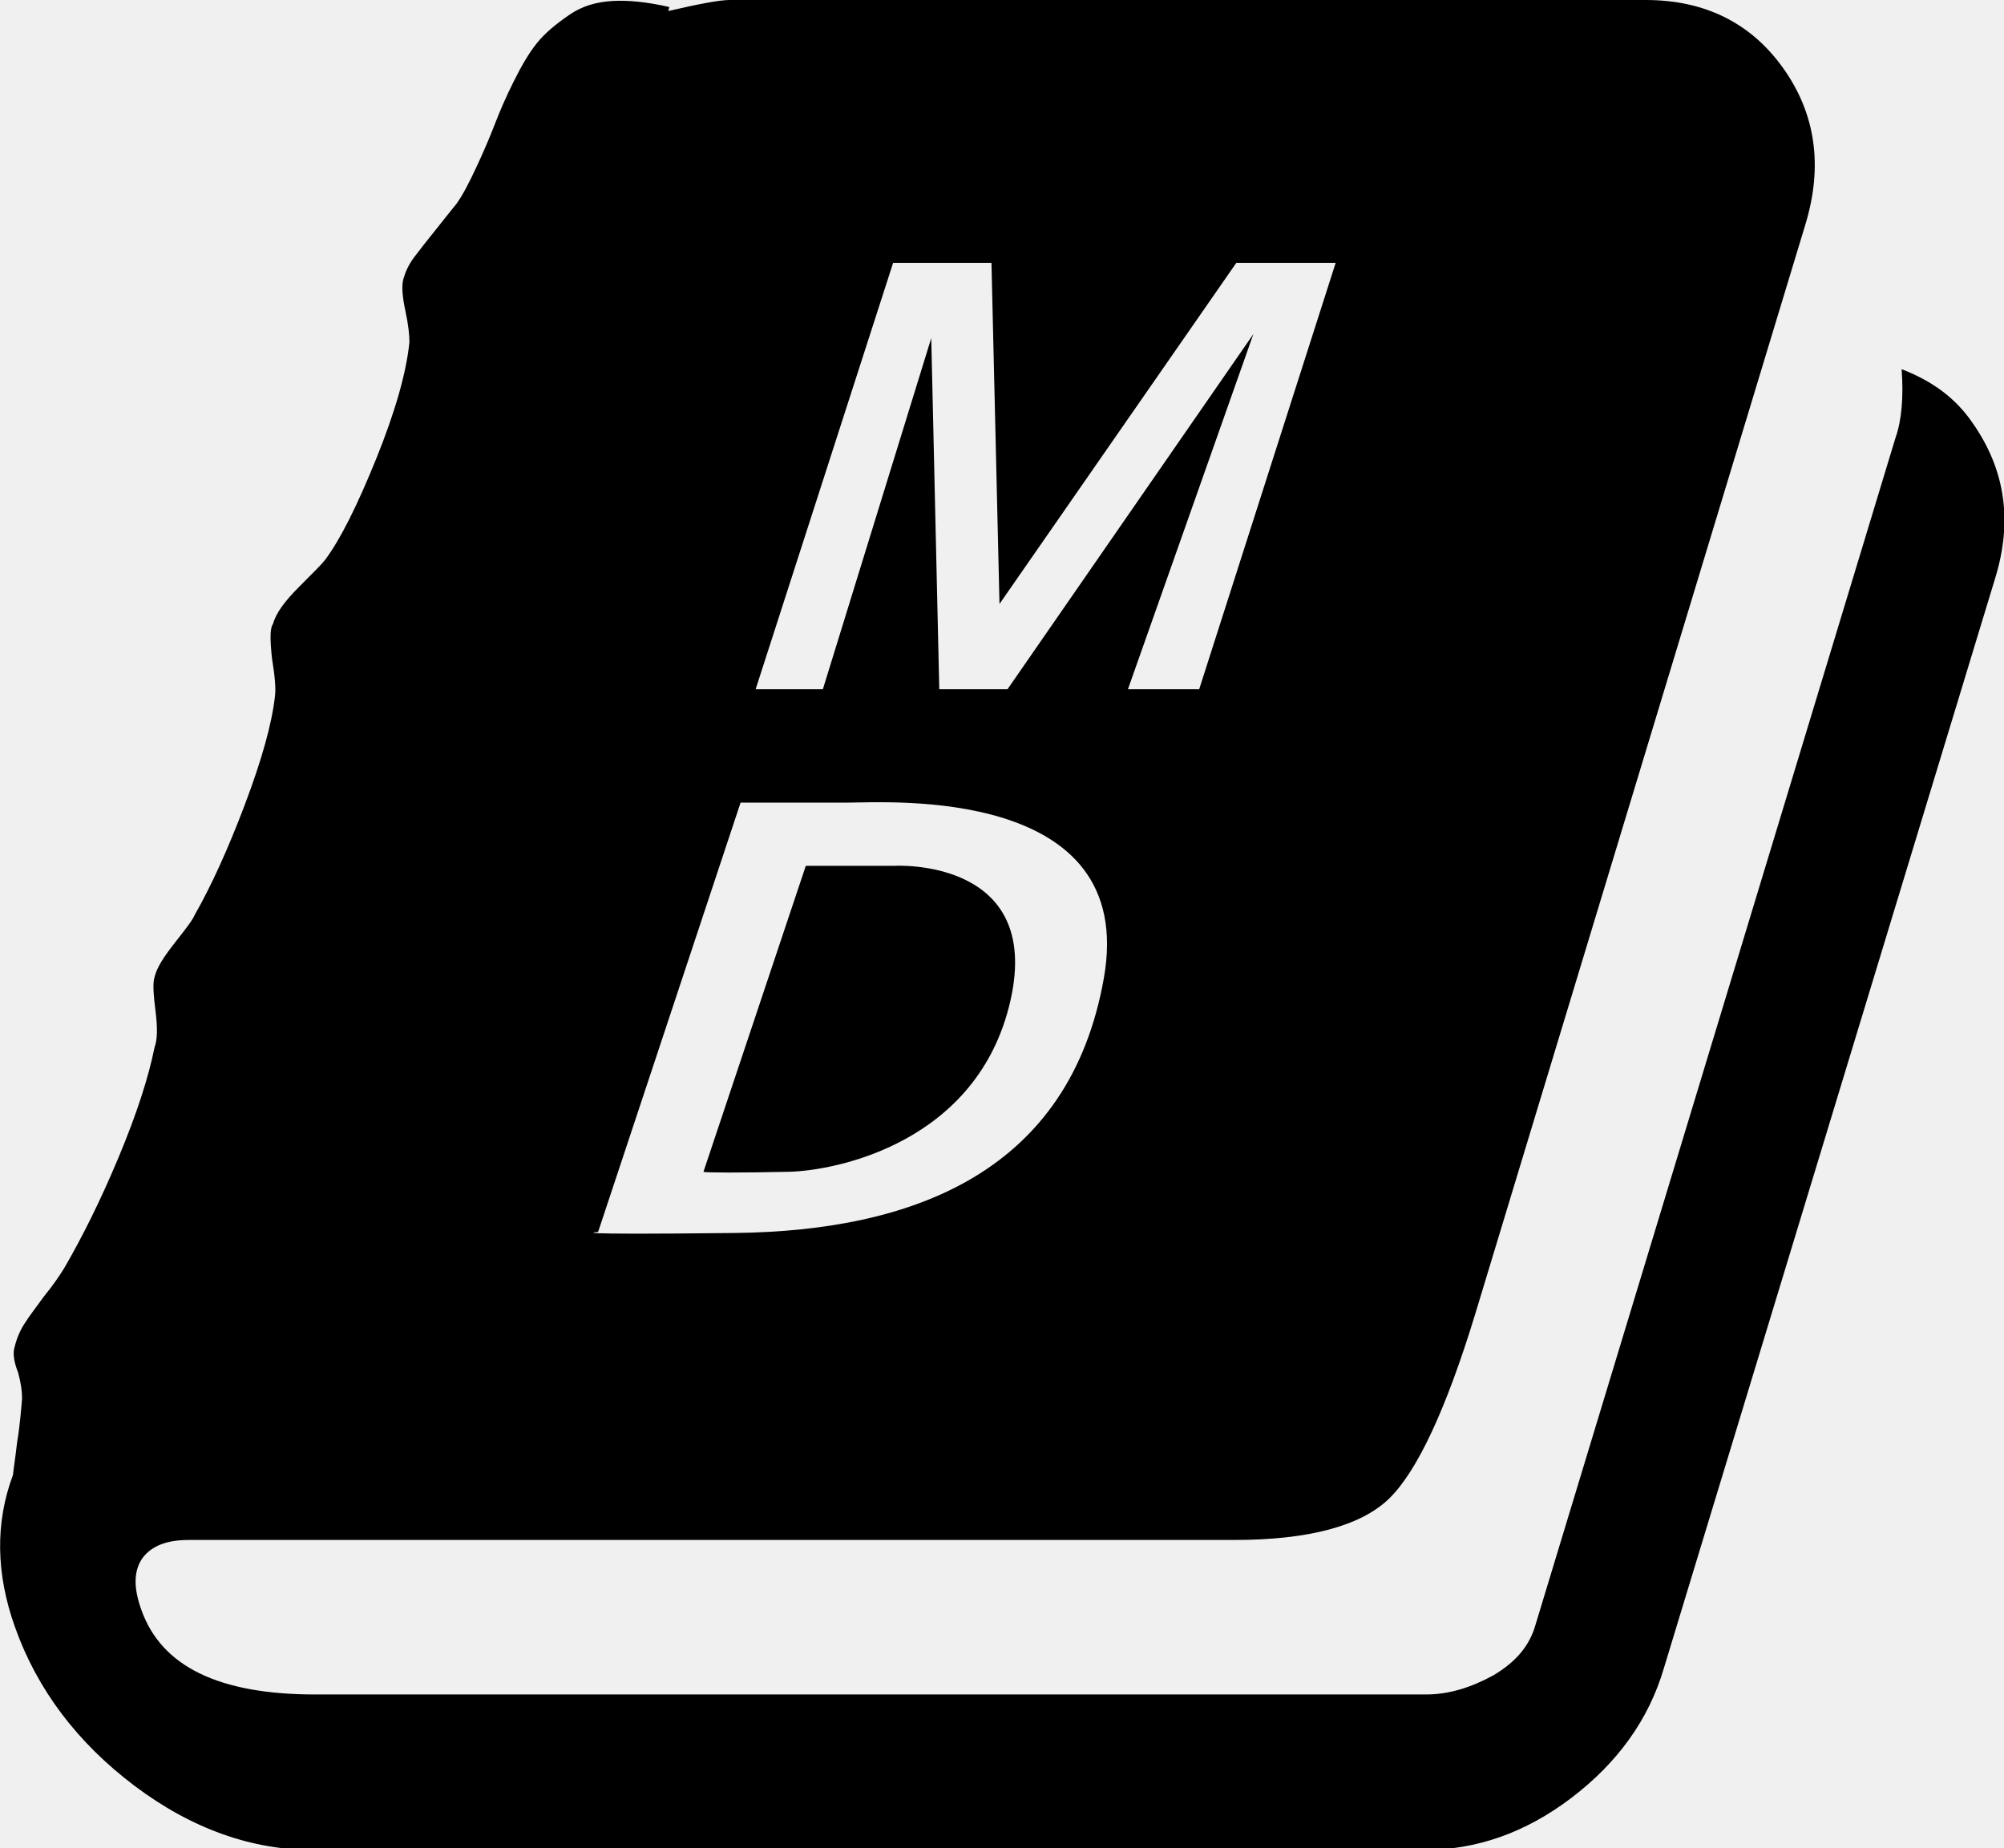
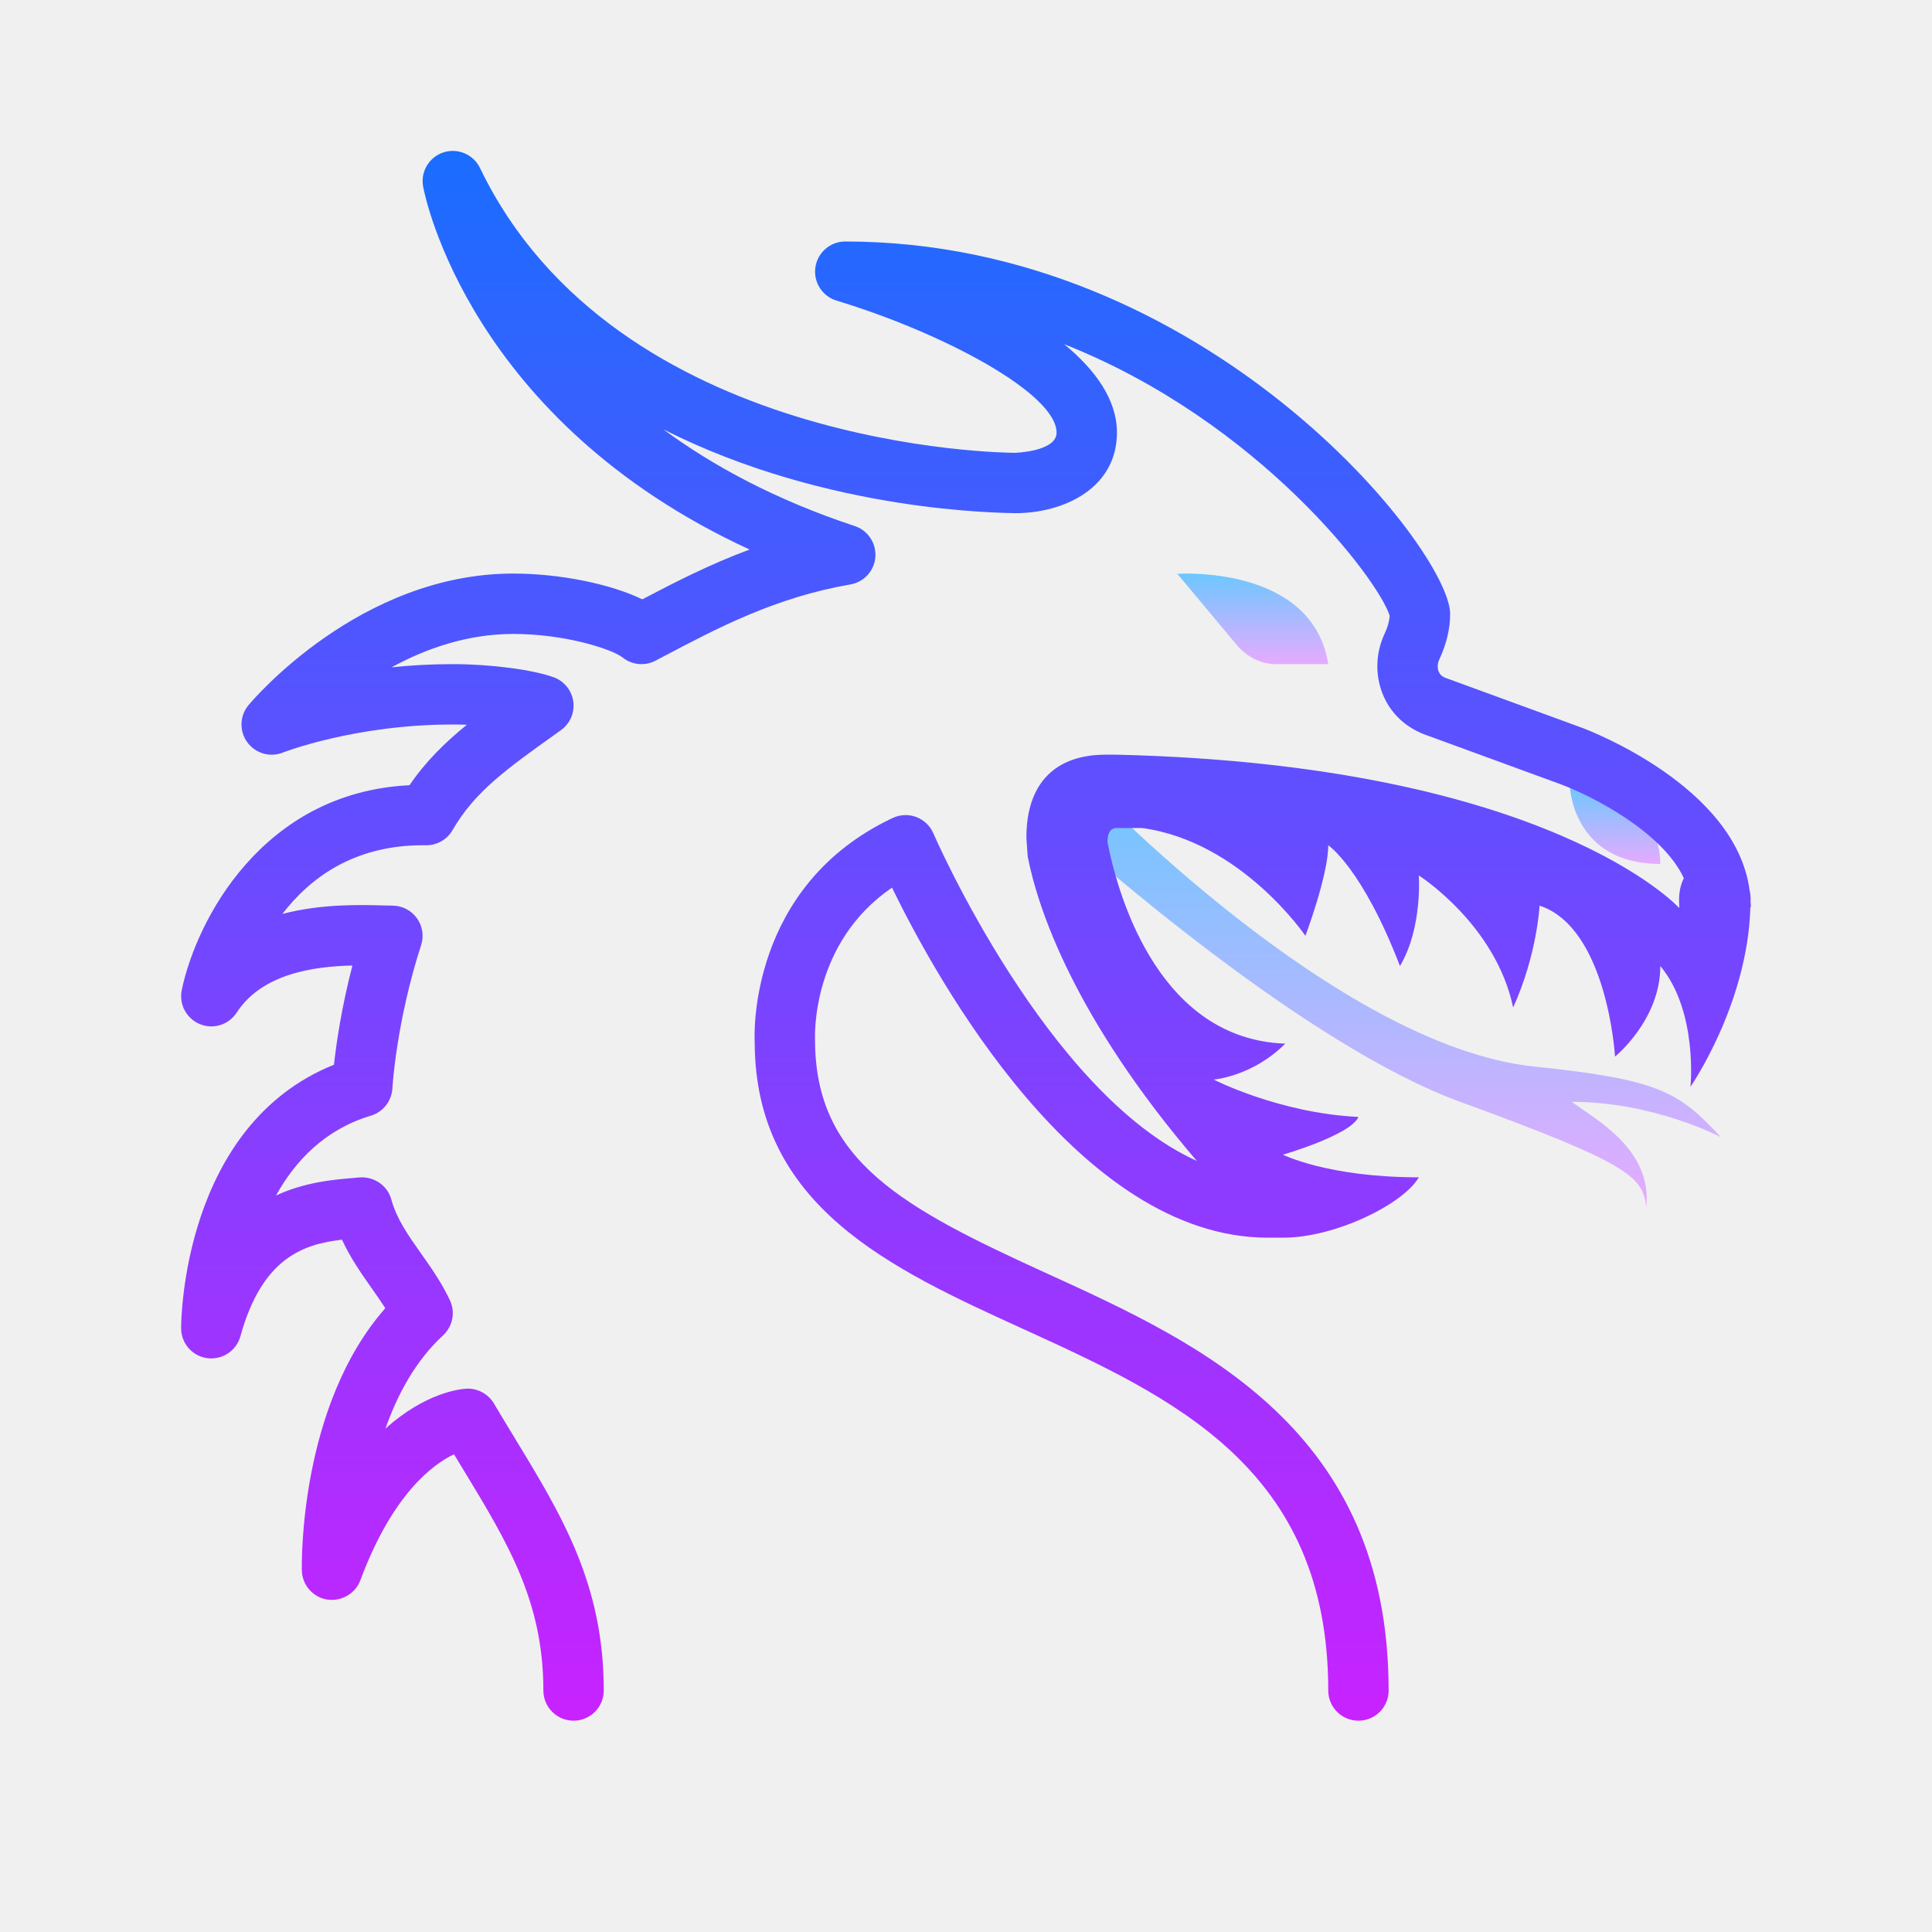
- <svg xmlns="http://www.w3.org/2000/svg" viewBox="0 0 199.7 184.2">
-   <style>
-     @media (prefers-color-scheme: dark) {
-       svg { fill: white; }
-     }
-   </style>
-   <path d="M189.5,36.8c0.2,2.8,0,5.1-0.6,6.8L153,162c-0.6,2.1-2,3.7-4.2,5c-2.2,1.2-4.4,1.9-6.7,1.9H31.4c-9.6,0-15.3-2.8-17.3-8.4   c-0.8-2.2-0.8-3.9,0.1-5.2c0.9-1.2,2.4-1.8,4.6-1.8H123c7.4,0,12.6-1.4,15.4-4.1s5.7-8.9,8.6-18.4l32.9-108.6   c1.8-5.9,1-11.1-2.2-15.6S169.9,0,164,0H72.7c-1,0-3.1,0.4-6.1,1.1l0.1-0.4C64.5,0.2,62.6,0,61,0.1s-3,0.5-4.3,1.4   c-1.3,0.9-2.4,1.8-3.2,2.8S52,6.5,51.2,8.1c-0.8,1.6-1.4,3-1.9,4.3s-1.1,2.7-1.8,4.2c-0.7,1.5-1.3,2.7-2,3.7c-0.5,0.6-1.2,1.5-2,2.5   s-1.6,2-2.2,2.8s-0.9,1.5-1.1,2.2c-0.2,0.7-0.1,1.8,0.2,3.2c0.3,1.4,0.4,2.4,0.4,3.1c-0.3,3-1.4,6.9-3.3,11.6   c-1.9,4.7-3.6,8.1-5.1,10.1c-0.3,0.4-1.2,1.3-2.6,2.7c-1.4,1.4-2.3,2.6-2.6,3.7c-0.3,0.4-0.3,1.5-0.1,3.4c0.3,1.8,0.4,3.1,0.3,3.8   c-0.3,2.7-1.3,6.3-3,10.8c-1.7,4.5-3.4,8.2-5,11c-0.2,0.5-0.9,1.4-2,2.8c-1.1,1.4-1.8,2.5-2,3.4c-0.2,0.6-0.1,1.8,0.1,3.4   c0.2,1.6,0.2,2.8-0.1,3.6c-0.6,3-1.8,6.7-3.6,11c-1.8,4.3-3.6,7.9-5.4,11c-0.5,0.8-1.1,1.7-2,2.8c-0.8,1.1-1.5,2-2,2.8   s-0.8,1.6-1,2.5c-0.1,0.5,0,1.3,0.4,2.3c0.3,1.1,0.4,1.9,0.4,2.6c-0.1,1.1-0.2,2.6-0.5,4.4c-0.2,1.8-0.4,2.9-0.4,3.2   c-1.8,4.8-1.7,9.9,0.2,15.2c2.2,6.2,6.2,11.5,11.9,15.8c5.7,4.3,11.7,6.4,17.8,6.4h110.7c5.2,0,10.1-1.7,14.7-5.2s7.7-7.8,9.2-12.9   l33-108.6c1.8-5.8,1-10.9-2.2-15.5C194.9,39.7,192.6,38,189.5,36.8z M59.6,122.8L73.8,80c0,0,7,0,10.8,0s28.8-1.7,25.4,17.5   c-3.4,19.2-18.8,25.2-36.8,25.4S59.6,122.8,59.6,122.8z M78.6,116.8c4.7-0.1,18.9-2.9,22.1-17.1S89.2,86.3,89.2,86.3l-8.9,0   l-10.2,30.5C70.2,116.9,74,116.9,78.6,116.8z M75.3,68.7L89,26.2h9.8l0.8,34l23.6-34h9.9l-13.6,42.5h-7.1l12.5-35.4l-24.5,35.4h-6.8   l-0.8-35L82,68.7H75.3z" />
+ <svg xmlns="http://www.w3.org/2000/svg" viewBox="0 0 64 64" width="32px" height="32px">
+   <linearGradient id="CghBCKl6eFdUL53FIDyVda" x1="53.5" x2="53.5" y1="26" y2="28.619" gradientUnits="userSpaceOnUse" spreadMethod="reflect">
+     <stop offset="0" stop-color="#6dc7ff" />
+     <stop offset="1" stop-color="#e6abff" />
+   </linearGradient>
+   <path fill="url(#CghBCKl6eFdUL53FIDyVda)" d="M55,28.619c-2.946,0-3-2.619-3-2.619S55,26.27,55,28.619z" />
+   <linearGradient id="CghBCKl6eFdUL53FIDyVdb" x1="41.5" x2="41.5" y1="19" y2="22" gradientUnits="userSpaceOnUse" spreadMethod="reflect">
+     <stop offset="0" stop-color="#6dc7ff" />
+     <stop offset="1" stop-color="#e6abff" />
+   </linearGradient>
+   <path fill="url(#CghBCKl6eFdUL53FIDyVdb)" d="M44,22h-1.736c-0.489,0-0.958-0.232-1.304-0.646L39,19.008C39,19.008,43.479,18.697,44,22z" />
+   <linearGradient id="CghBCKl6eFdUL53FIDyVdc" x1="46" x2="46" y1="26" y2="40" gradientUnits="userSpaceOnUse" spreadMethod="reflect">
+     <stop offset="0" stop-color="#6dc7ff" />
+     <stop offset="1" stop-color="#e6abff" />
+   </linearGradient>
+   <path fill="url(#CghBCKl6eFdUL53FIDyVdc)" d="M50.836,35.333C44.263,34.653,36.044,26,36.044,26S35.121,27.919,35,27.337 c1.178,1.059,8.253,7.296,13.371,9.163c5.599,2.042,6.061,2.479,6.164,3.5c0.206-1.945-1.695-2.917-2.465-3.5 c2.722,0,4.931,1.167,4.931,1.167C55.613,36.159,54.941,35.758,50.836,35.333z" />
+   <linearGradient id="CghBCKl6eFdUL53FIDyVdd" x1="32" x2="32" y1="5" y2="57" gradientUnits="userSpaceOnUse" spreadMethod="reflect">
+     <stop offset="0" stop-color="#1a6dff" />
+     <stop offset="1" stop-color="#c822ff" />
+   </linearGradient>
+   <path fill="url(#CghBCKl6eFdUL53FIDyVdd)" d="M57.982,30.087C57.985,30.057,58,30.031,58,30c0-0.041-0.009-0.079-0.01-0.12 c0-0.024,0.002-0.047,0.002-0.07c0.001-0.121-0.015-0.233-0.038-0.338c-0.467-3.435-5.327-5.281-5.547-5.363l-4.542-1.661 c-0.1-0.04-0.17-0.11-0.209-0.209c-0.047-0.119-0.039-0.262,0.021-0.389c0.239-0.514,0.361-1.022,0.361-1.514 C48.037,18.213,39.987,8,28,8c-0.496,0-0.917,0.363-0.989,0.854s0.226,0.96,0.7,1.104C31.23,11.022,35,13.034,35,14.331 C35,14.959,33.634,15,33.619,15c-0.001,0-0.002,0-0.003,0c-0.259,0-13.213-0.089-17.715-9.434c-0.218-0.452-0.739-0.674-1.213-0.517 c-0.477,0.156-0.764,0.642-0.671,1.135c0.063,0.343,1.563,7.761,10.815,12.02c-1.321,0.489-2.48,1.086-3.555,1.65 C20.24,19.349,18.559,19,17,19c-5.081,0-8.62,4.183-8.769,4.36c-0.292,0.352-0.31,0.855-0.041,1.226 c0.269,0.371,0.754,0.514,1.177,0.344C9.392,24.921,11.757,24,15,24c0.157,0,0.313,0.003,0.465,0.009 c-0.733,0.596-1.367,1.22-1.899,2.002c-4.89,0.239-7.07,4.502-7.545,6.786c-0.098,0.471,0.154,0.945,0.6,1.128 c0.441,0.184,0.956,0.024,1.219-0.381c0.838-1.291,2.551-1.531,3.834-1.56c-0.363,1.399-0.534,2.585-0.611,3.286 C6.061,37.283,6,43.716,6,44c0,0.501,0.37,0.924,0.866,0.991c0.492,0.066,0.966-0.243,1.098-0.726 c0.72-2.614,2.111-3.054,3.365-3.199c0.279,0.61,0.646,1.128,0.979,1.602c0.159,0.227,0.314,0.447,0.456,0.668 c-2.852,3.237-2.77,8.453-2.765,8.687c0.011,0.479,0.36,0.884,0.834,0.964c0.466,0.071,0.936-0.188,1.104-0.638 c1.055-2.836,2.382-3.83,3.102-4.174c0.093,0.152,0.185,0.304,0.275,0.453C16.814,51.094,18,53.041,18,56c0,0.553,0.447,1,1,1 s1-0.447,1-1c0-3.52-1.38-5.787-2.978-8.412c-0.217-0.356-0.438-0.721-0.662-1.099c-0.192-0.322-0.553-0.509-0.921-0.487 c-0.203,0.013-1.355,0.135-2.671,1.324c0.396-1.129,0.998-2.251,1.909-3.091c0.321-0.296,0.413-0.767,0.227-1.162 c-0.278-0.589-0.626-1.082-0.962-1.558c-0.431-0.611-0.803-1.139-0.978-1.778c-0.127-0.469-0.577-0.771-1.057-0.733l-0.213,0.019 c-0.641,0.054-1.589,0.133-2.55,0.58c0.633-1.146,1.616-2.187,3.142-2.645c0.404-0.121,0.688-0.483,0.712-0.904 c0.001-0.021,0.127-2.196,0.952-4.746c0.099-0.304,0.046-0.637-0.143-0.896S13.32,30,13,30l-0.326-0.007 c-0.755-0.019-2.031-0.055-3.319,0.282C10.261,29.092,11.716,28,14,28h0.125c0.357,0,0.688-0.191,0.866-0.501 c0.732-1.271,1.799-2.032,3.413-3.184l0.177-0.127c0.303-0.216,0.46-0.581,0.41-0.949c-0.051-0.367-0.301-0.677-0.649-0.804 C17.648,22.183,16.243,22,15,22c-0.719,0-1.399,0.04-2.028,0.105C14.105,21.487,15.481,21,17,21c1.739,0,3.284,0.509,3.625,0.781 c0.312,0.249,0.738,0.289,1.09,0.104l0.265-0.139c1.826-0.962,3.714-1.956,6.191-2.386c0.452-0.078,0.793-0.454,0.826-0.911 c0.034-0.458-0.248-0.88-0.683-1.023c-2.624-0.868-4.699-1.994-6.339-3.203C27.45,16.995,33.255,16.983,33.625,17 C35.251,17,37,16.165,37,14.331c0-1.095-0.718-2.08-1.747-2.929c6.472,2.559,10.428,7.831,10.782,8.996 c-0.011,0.181-0.068,0.384-0.172,0.604c-0.291,0.624-0.315,1.342-0.067,1.97c0.241,0.612,0.711,1.084,1.352,1.342l4.566,1.671 c1.003,0.374,3.346,1.559,4.066,3.106c-0.112,0.22-0.175,0.498-0.156,0.848c0.002,0.048,0.004,0.094,0.005,0.142 c0,0-4.289-4.738-18.628-5.081h-0.375C35,25,34,25.901,34,27.75l0.044,0.625c0.337,1.719,1.533,5.332,5.601,10.081 c-4.978-2.248-8.684-10.751-8.726-10.85c-0.106-0.249-0.311-0.444-0.564-0.54c-0.252-0.098-0.534-0.085-0.78,0.029 C24.77,29.356,24.99,34.345,25,34.5c0,5.468,4.518,7.528,8.888,9.521C38.859,46.29,44,48.635,44,56c0,0.553,0.447,1,1,1s1-0.447,1-1 c0-8.651-6.256-11.505-11.282-13.798c-4.785-2.183-7.718-3.723-7.719-7.753c-0.007-0.144-0.115-3.227,2.55-5.045 C31.012,32.414,35.736,41,42,41h0.5c1.75,0,4-1.125,4.5-2c-3.014,0-4.5-0.75-4.5-0.75S44.753,37.595,45,37 c-2.625-0.125-4.796-1.238-4.796-1.238s1.284-0.099,2.372-1.19c-4.077-0.143-5.493-4.646-5.89-6.677 c0-0.349,0.132-0.466,0.307-0.466c0.351,0,0.84,0,0.84,0c3.29,0.448,5.41,3.571,5.41,3.571S44,28.995,44,28c0,0,1.125,0.75,2.375,4 C47.125,30.75,47,29,47,29s2.547,1.619,3.125,4.375C50.922,31.619,51,30,51,30c2.25,0.739,2.5,5,2.5,5s1.5-1.205,1.5-3 c1.25,1.5,1,4,1,4S57.883,33.283,57.982,30.087z" />
</svg>
